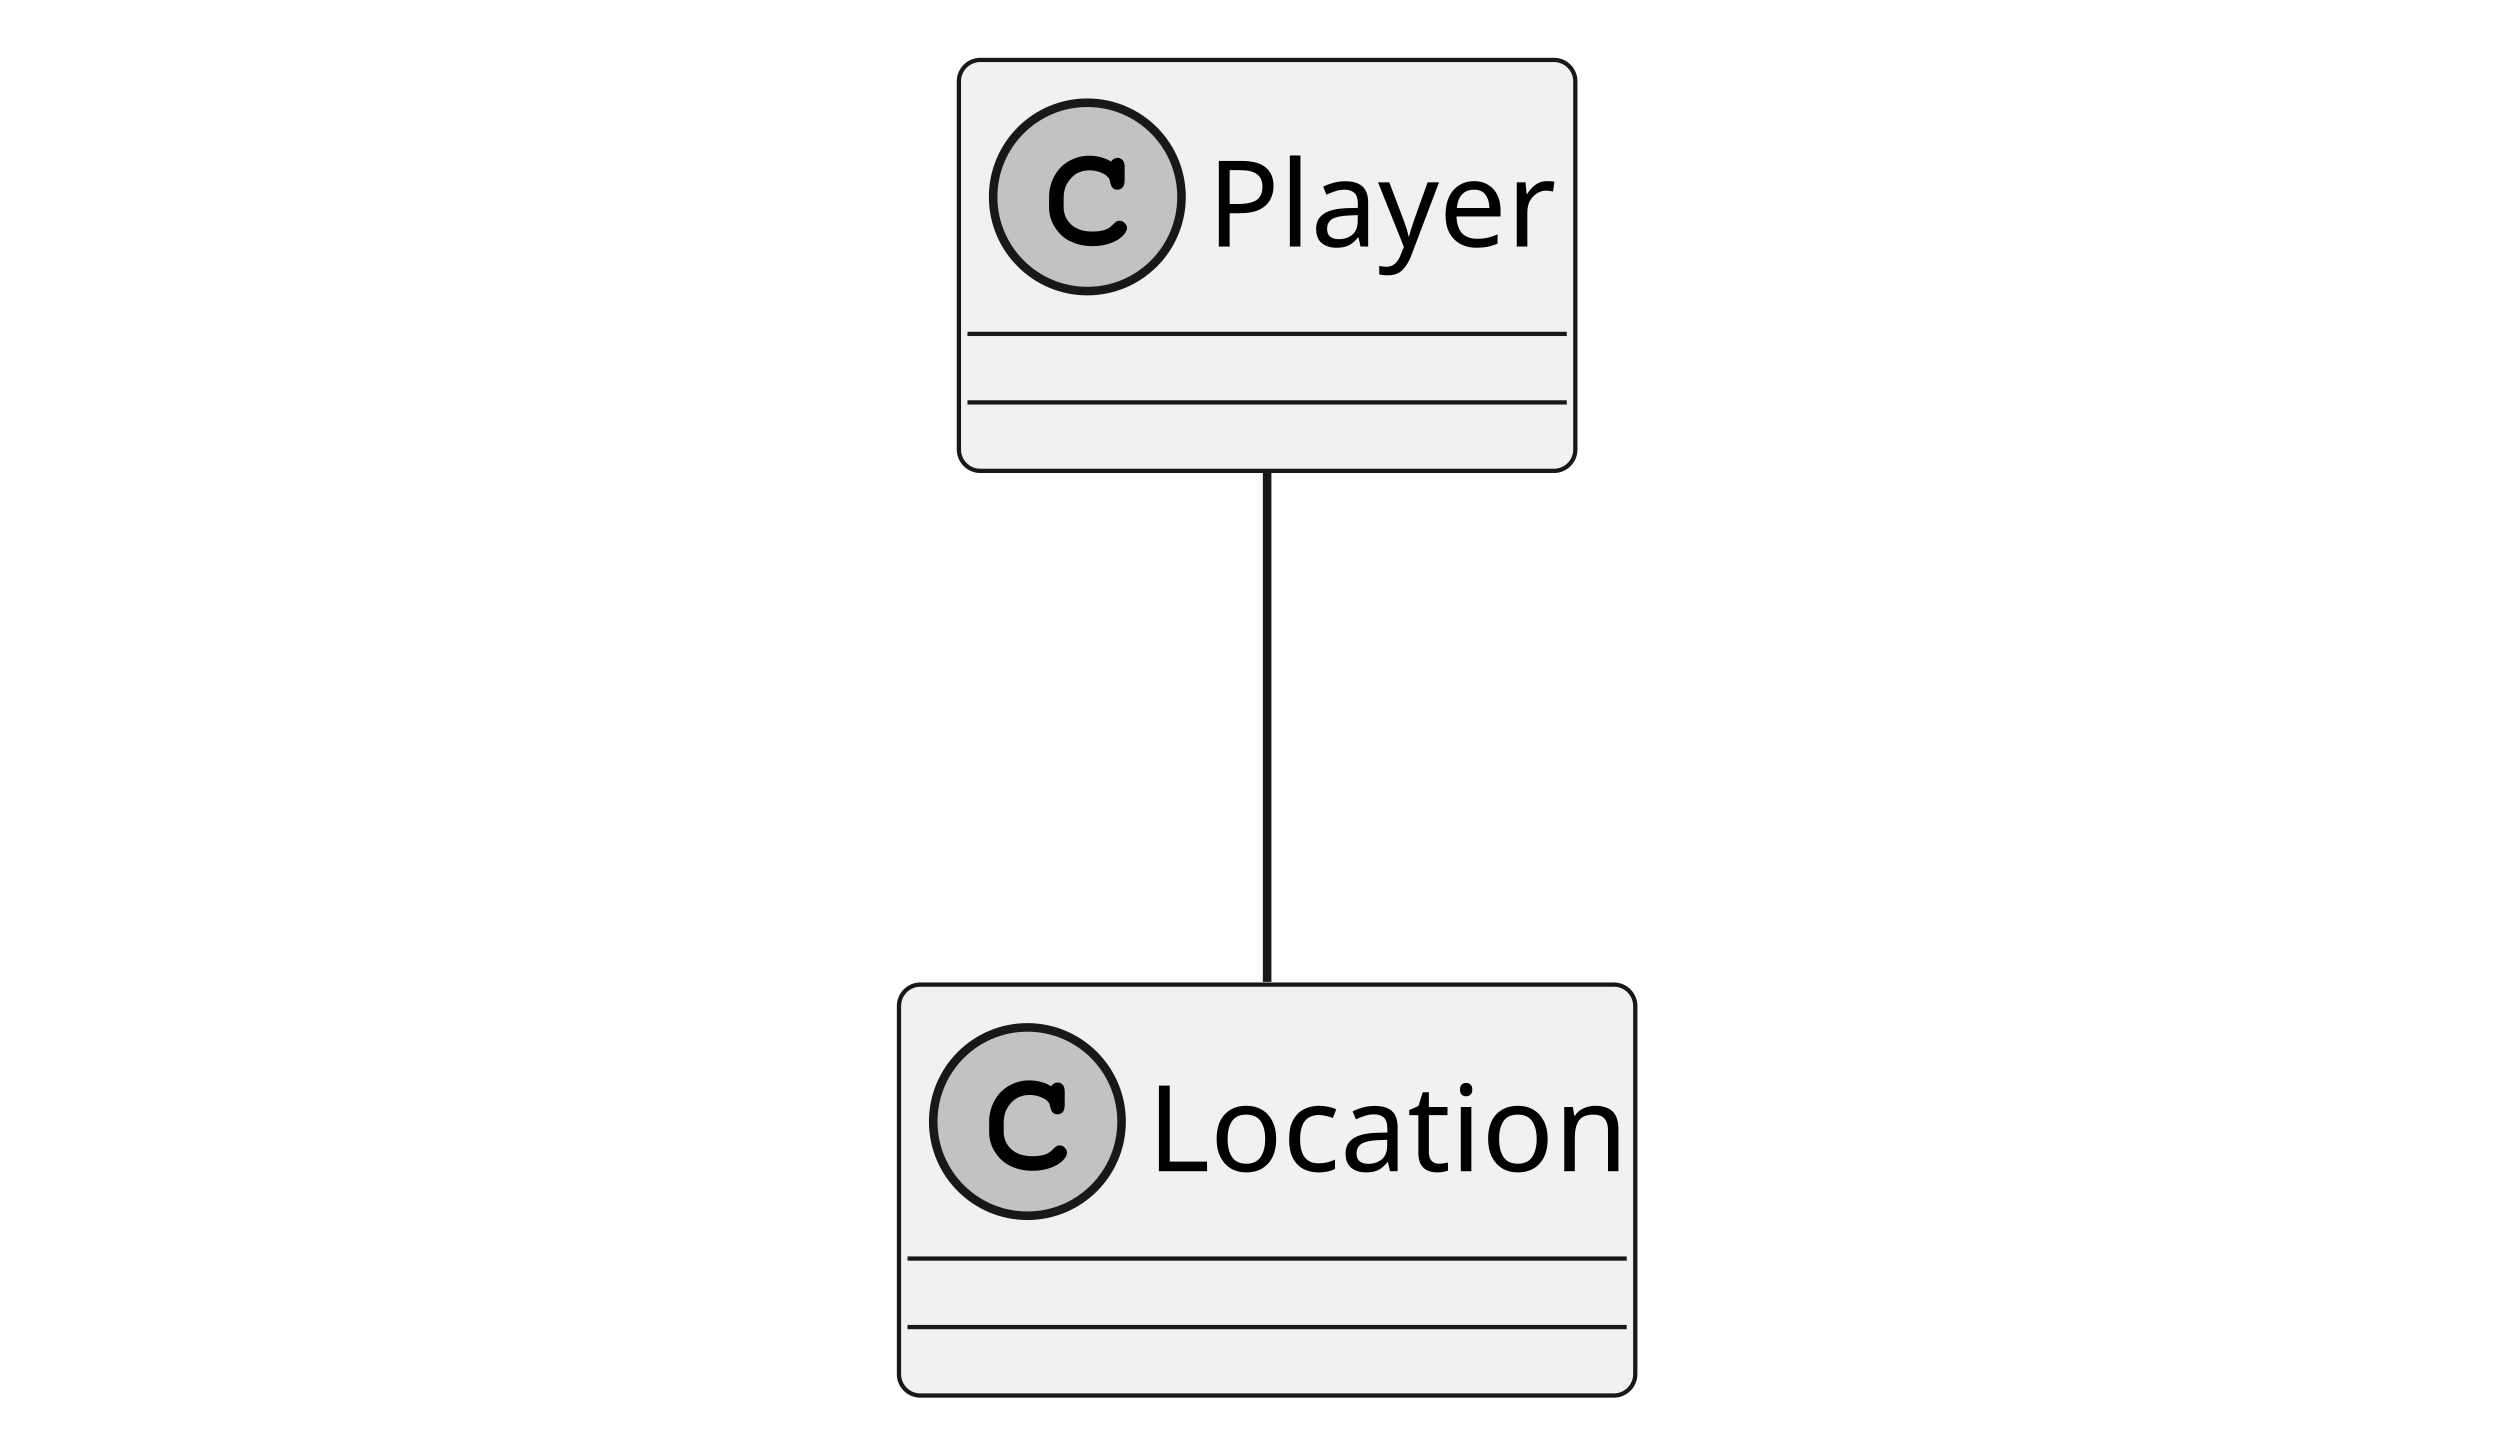
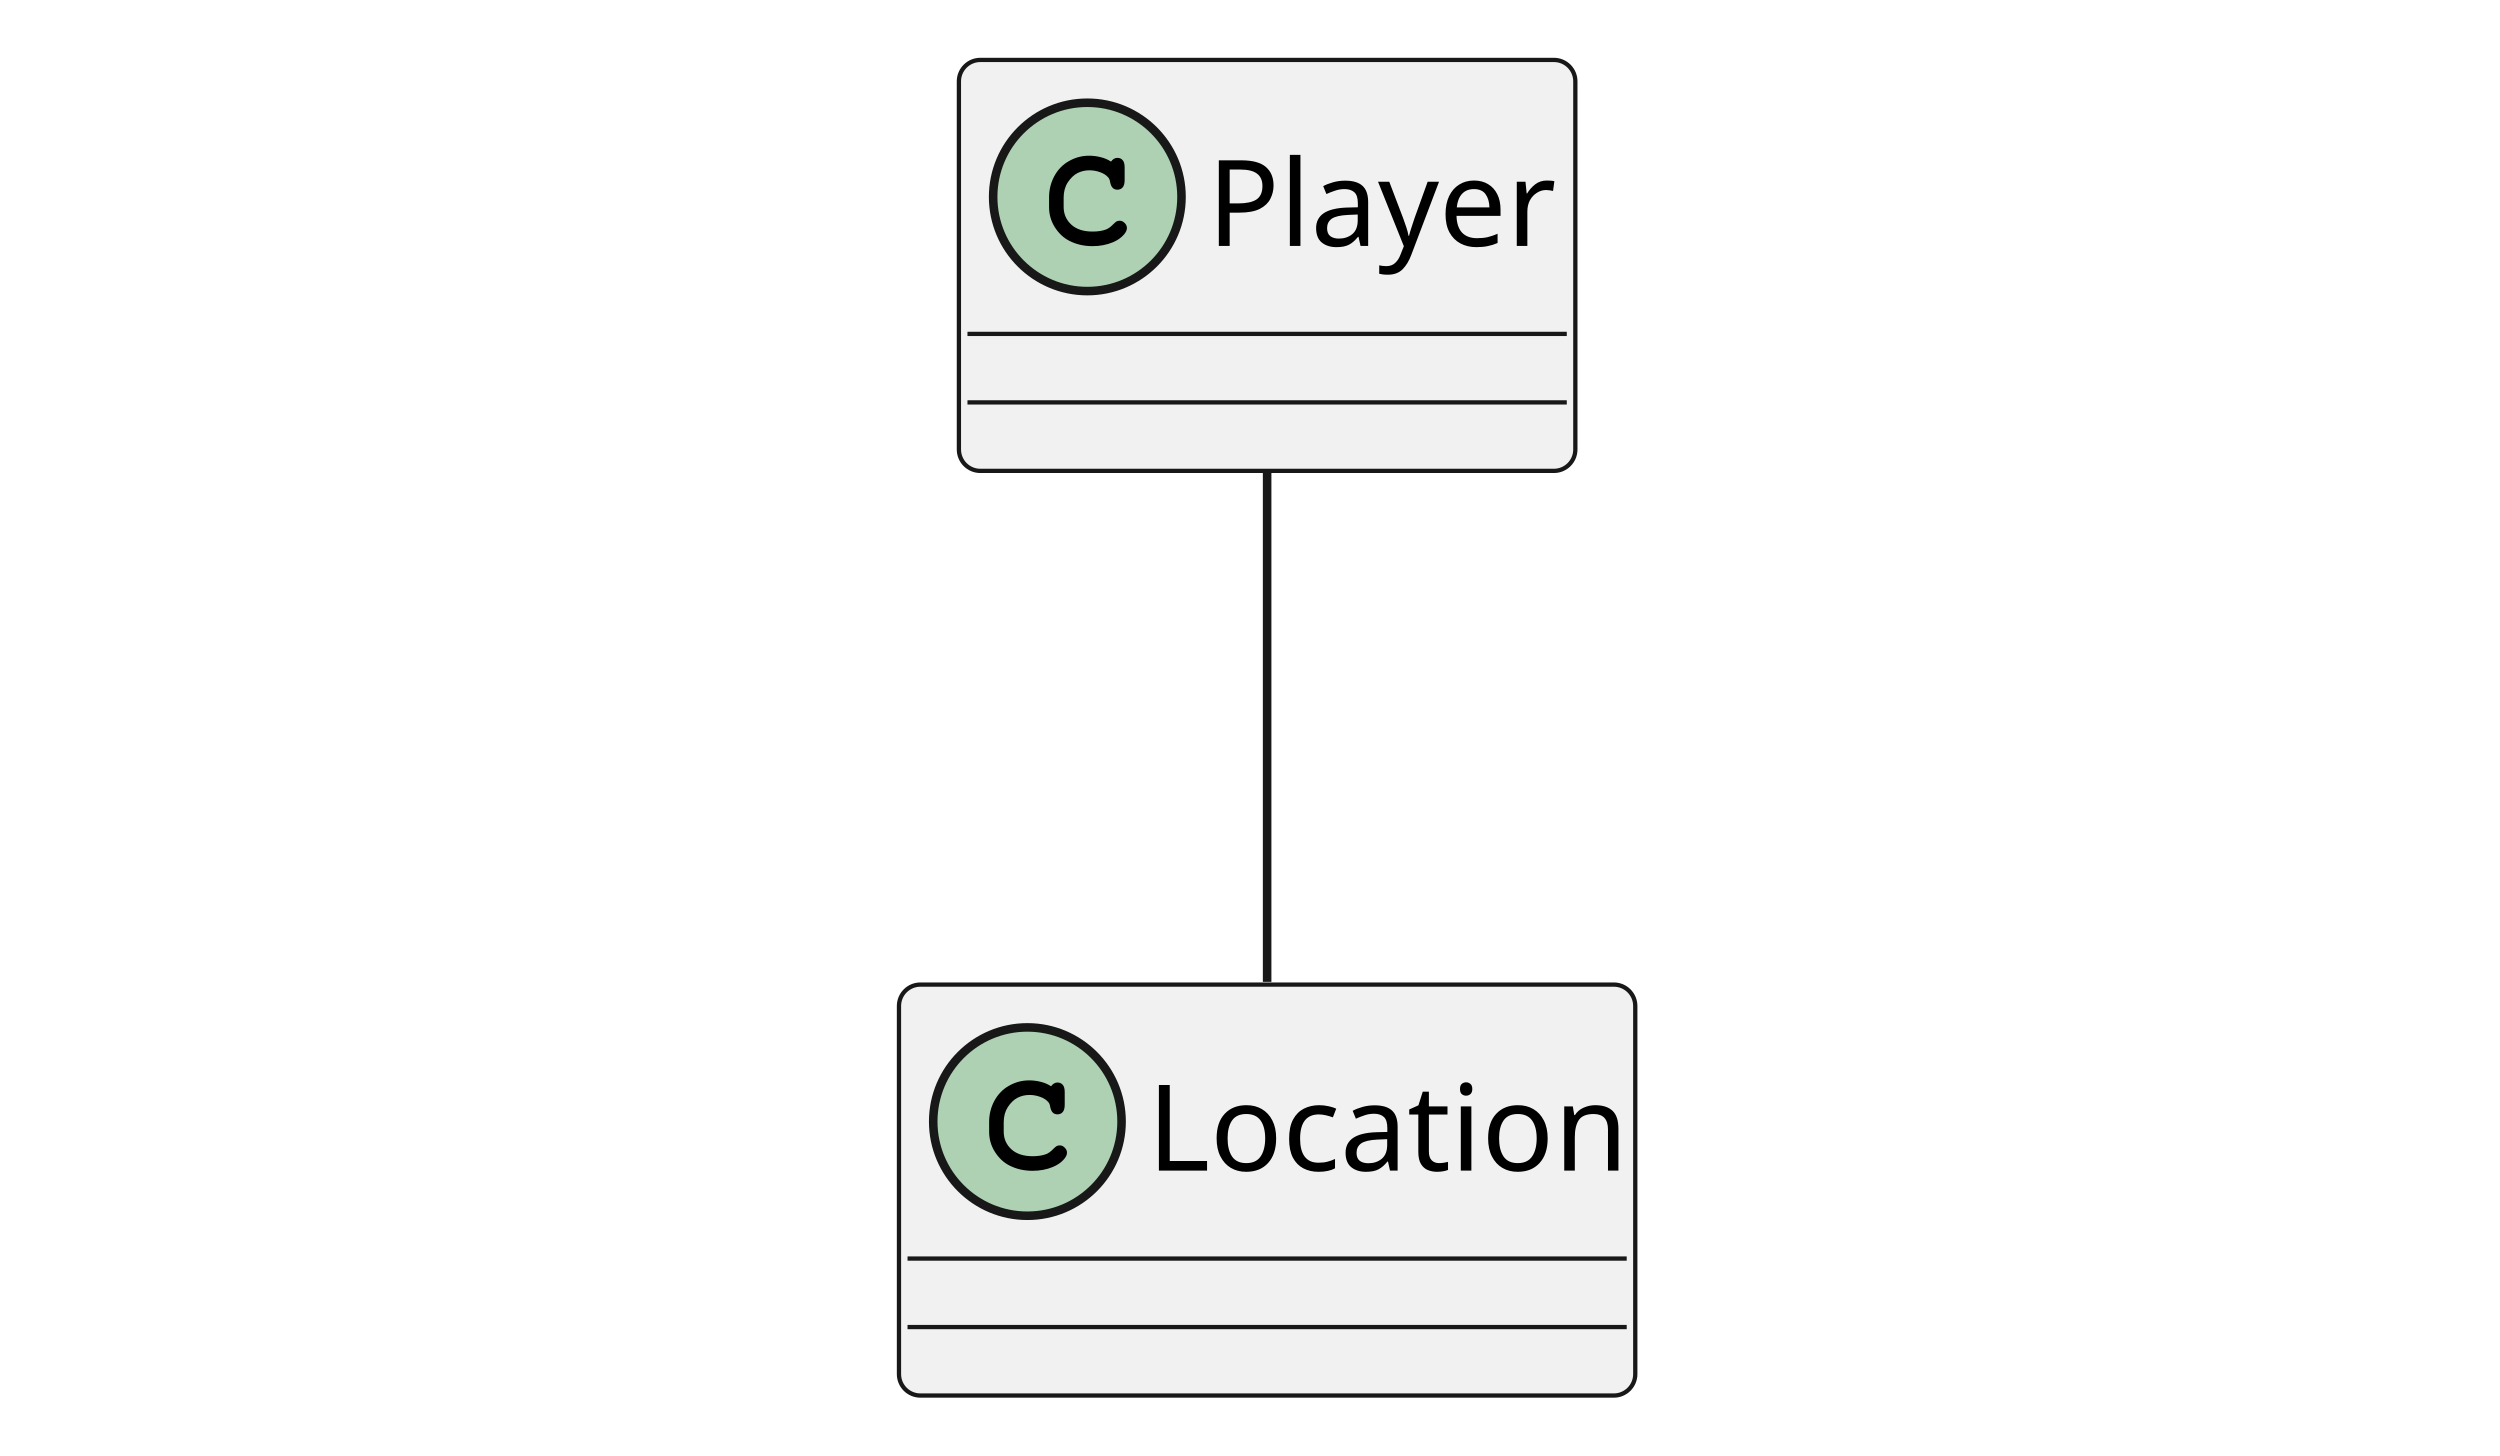
<svg xmlns="http://www.w3.org/2000/svg" contentStyleType="text/css" height="170px" preserveAspectRatio="none" style="width:292px;height:170px;background:#FFFFFF;" version="1.1" viewBox="0 0 292 170" width="292px" zoomAndPan="magnify">
  <defs />
  <g>
    <g id="elem_Player">
      <rect codeLine="2" fill="#F1F1F1" height="48" id="Player" rx="2.5" ry="2.5" style="stroke:#181818;stroke-width:0.5;" width="72" x="112" y="7" />
-       <ellipse cx="127" cy="23" fill="#C2C2C2" rx="11" ry="11" style="stroke:#181818;stroke-width:1.0;" />
+       <ellipse cx="127" cy="23" fill="#ADD1B2" rx="11" ry="11" style="stroke:#181818;stroke-width:1.0;" />
      <path d="M129.766,18.875 Q129.922,18.656 130.109,18.547 Q130.297,18.438 130.516,18.438 Q130.891,18.438 131.125,18.703 Q131.359,18.953 131.359,19.562 L131.359,21.016 Q131.359,21.625 131.125,21.891 Q130.891,22.156 130.516,22.156 Q130.172,22.156 129.969,21.953 Q129.766,21.766 129.656,21.25 Q129.609,20.891 129.422,20.703 Q129.094,20.328 128.484,20.109 Q127.875,19.891 127.25,19.891 Q126.484,19.891 125.844,20.219 Q125.219,20.547 124.719,21.297 Q124.234,22.047 124.234,23.078 L124.234,24.172 Q124.234,25.406 125.125,26.234 Q126.016,27.047 127.609,27.047 Q128.547,27.047 129.203,26.797 Q129.594,26.641 130.016,26.203 Q130.281,25.938 130.422,25.859 Q130.578,25.781 130.781,25.781 Q131.109,25.781 131.359,26.047 Q131.625,26.297 131.625,26.641 Q131.625,26.984 131.281,27.391 Q130.781,27.969 129.984,28.297 Q128.906,28.75 127.609,28.75 Q126.094,28.75 124.891,28.125 Q123.906,27.625 123.219,26.562 Q122.531,25.484 122.531,24.203 L122.531,23.047 Q122.531,21.719 123.141,20.578 Q123.766,19.422 124.859,18.812 Q125.953,18.188 127.188,18.188 Q127.922,18.188 128.562,18.359 Q129.219,18.516 129.766,18.875 Z " fill="#000000" />
-       <text fill="#000000" font-family="sans-serif" font-size="14" lengthAdjust="spacing" textLength="40" x="141" y="28.797">Player</text>
+       <text fill="#000000" font-family="sans-serif" font-size="14" lengthAdjust="spacing" textLength="40" x="141" y="28.729">Player</text>
      <line style="stroke:#181818;stroke-width:0.5;" x1="113" x2="183" y1="39" y2="39" />
      <line style="stroke:#181818;stroke-width:0.5;" x1="113" x2="183" y1="47" y2="47" />
    </g>
    <g id="elem_Location">
      <rect codeLine="4" fill="#F1F1F1" height="48" id="Location" rx="2.5" ry="2.5" style="stroke:#181818;stroke-width:0.5;" width="86" x="105" y="115" />
-       <ellipse cx="120" cy="131" fill="#C2C2C2" rx="11" ry="11" style="stroke:#181818;stroke-width:1.0;" />
+       <ellipse cx="120" cy="131" fill="#ADD1B2" rx="11" ry="11" style="stroke:#181818;stroke-width:1.0;" />
      <path d="M122.766,126.875 Q122.922,126.656 123.109,126.547 Q123.297,126.438 123.516,126.438 Q123.891,126.438 124.125,126.703 Q124.359,126.953 124.359,127.562 L124.359,129.016 Q124.359,129.625 124.125,129.891 Q123.891,130.156 123.516,130.156 Q123.172,130.156 122.969,129.953 Q122.766,129.766 122.656,129.25 Q122.609,128.891 122.422,128.703 Q122.094,128.328 121.484,128.109 Q120.875,127.891 120.25,127.891 Q119.484,127.891 118.844,128.219 Q118.219,128.547 117.719,129.297 Q117.234,130.047 117.234,131.078 L117.234,132.172 Q117.234,133.406 118.125,134.234 Q119.016,135.047 120.609,135.047 Q121.547,135.047 122.203,134.797 Q122.594,134.641 123.016,134.203 Q123.281,133.938 123.422,133.859 Q123.578,133.781 123.781,133.781 Q124.109,133.781 124.359,134.047 Q124.625,134.297 124.625,134.641 Q124.625,134.984 124.281,135.391 Q123.781,135.969 122.984,136.297 Q121.906,136.75 120.609,136.75 Q119.094,136.75 117.891,136.125 Q116.906,135.625 116.219,134.562 Q115.531,133.484 115.531,132.203 L115.531,131.047 Q115.531,129.719 116.141,128.578 Q116.766,127.422 117.859,126.812 Q118.953,126.188 120.188,126.188 Q120.922,126.188 121.562,126.359 Q122.219,126.516 122.766,126.875 Z " fill="#000000" />
-       <text fill="#000000" font-family="sans-serif" font-size="14" lengthAdjust="spacing" textLength="54" x="134" y="136.797">Location</text>
+       <text fill="#000000" font-family="sans-serif" font-size="14" lengthAdjust="spacing" textLength="54" x="134" y="136.728">Location</text>
      <line style="stroke:#181818;stroke-width:0.5;" x1="106" x2="190" y1="147" y2="147" />
      <line style="stroke:#181818;stroke-width:0.5;" x1="106" x2="190" y1="155" y2="155" />
    </g>
    <g id="link_Player_Location">
      <path codeLine="10" d="M148,55 C148,72.66 148,96.94 148,114.68 " fill="none" id="Player-Location" style="stroke:#181818;stroke-width:1.0;" />
    </g>
  </g>
</svg>
